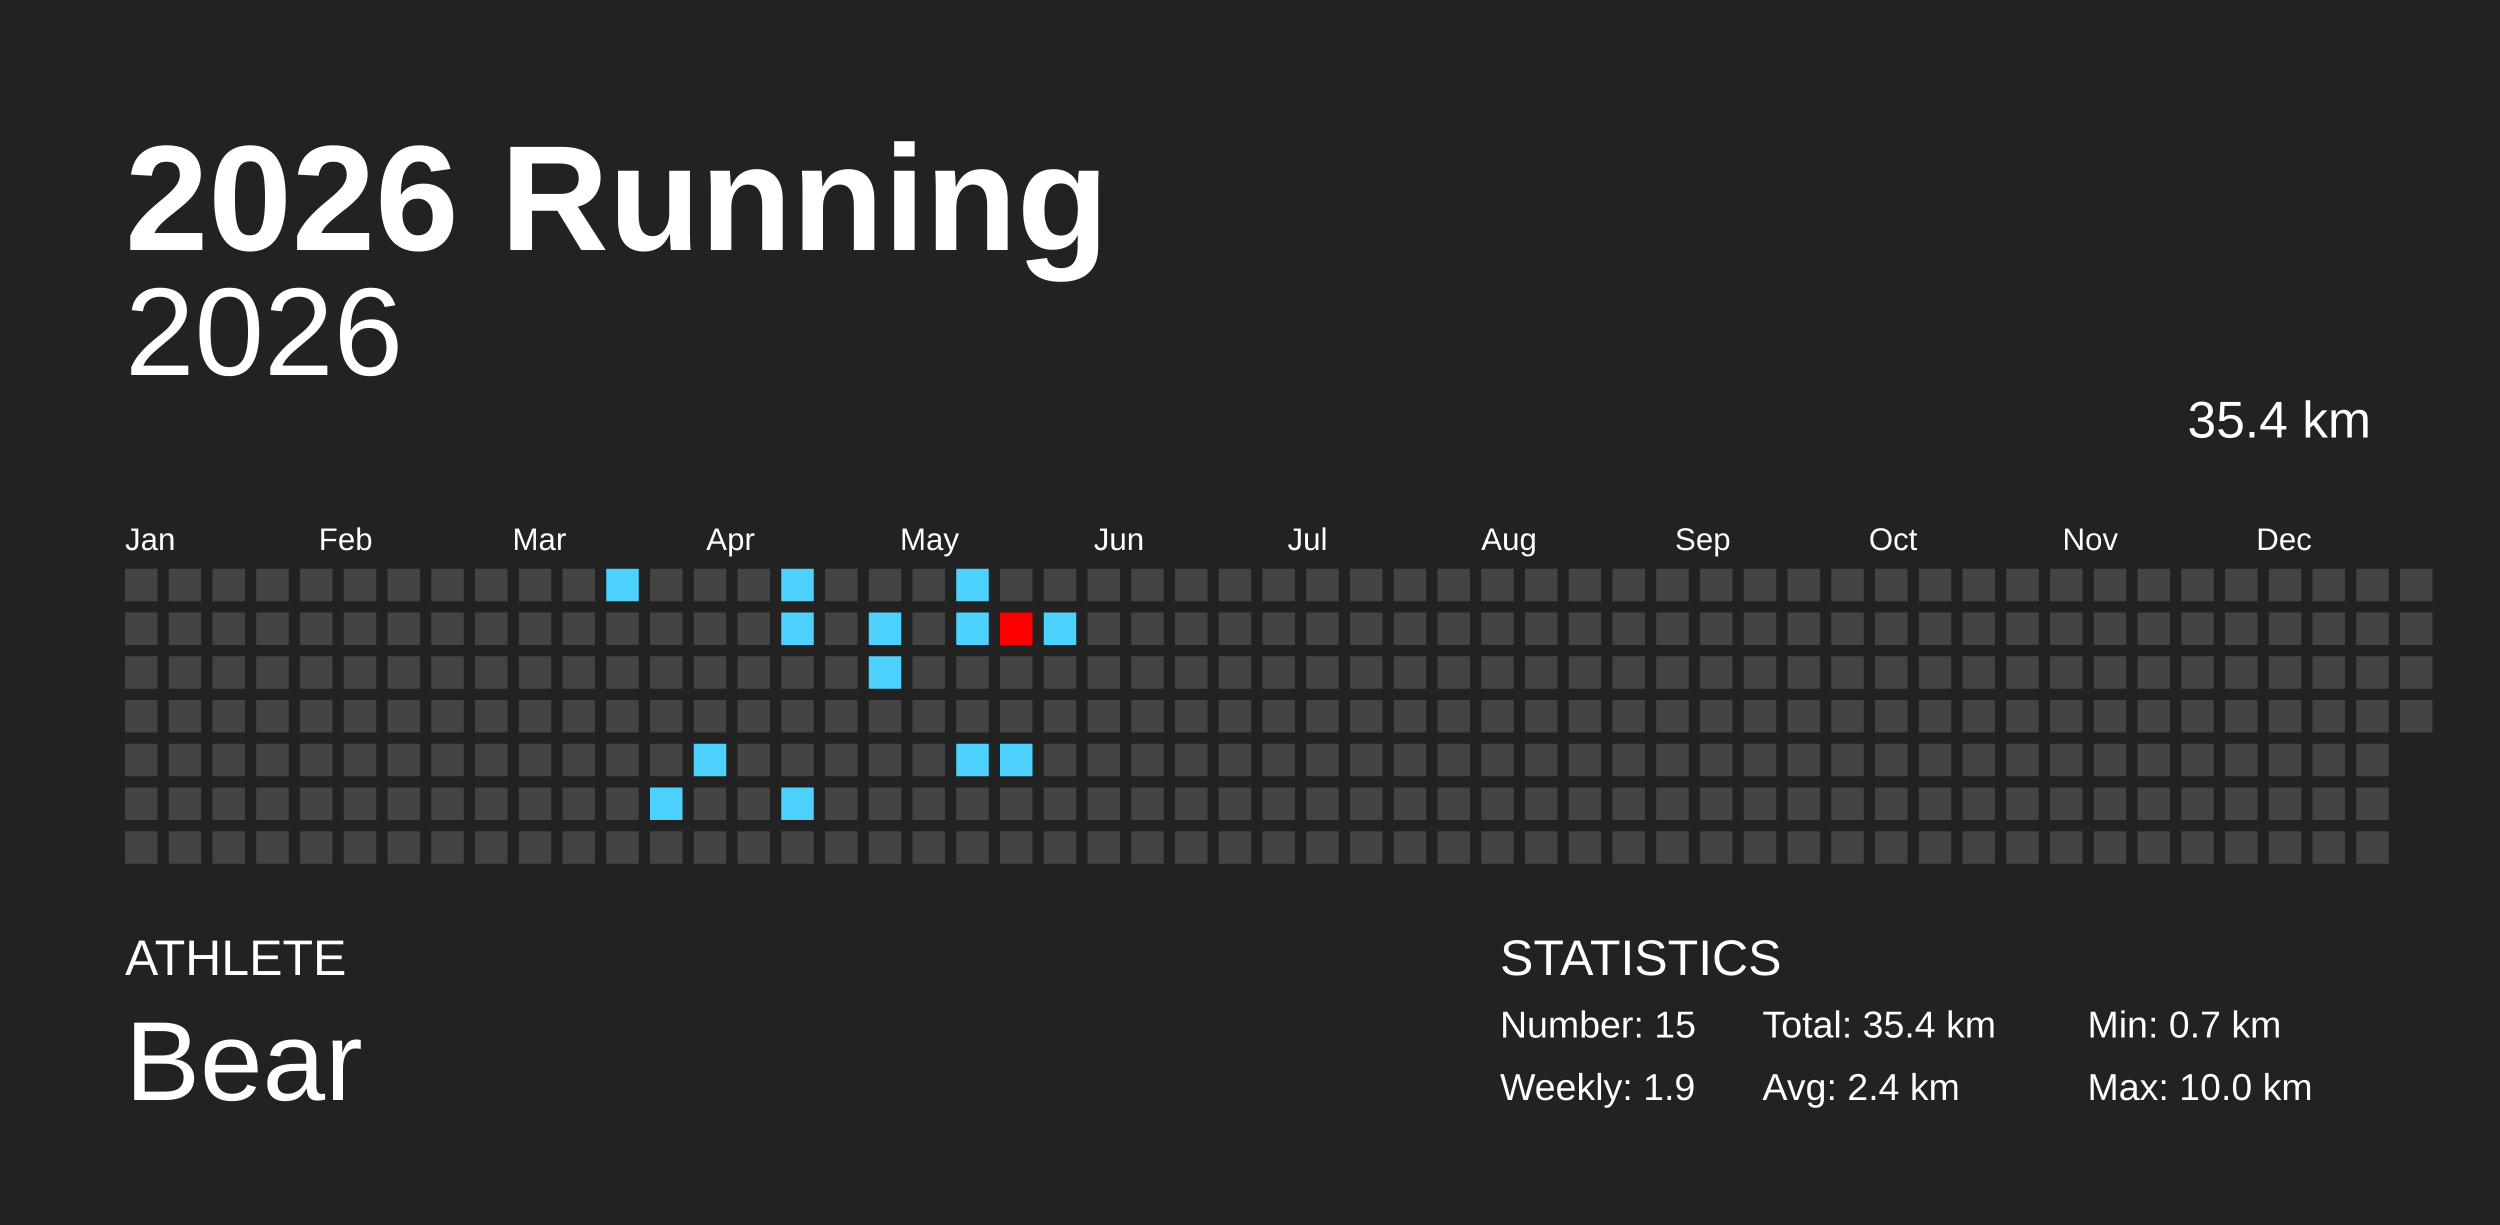
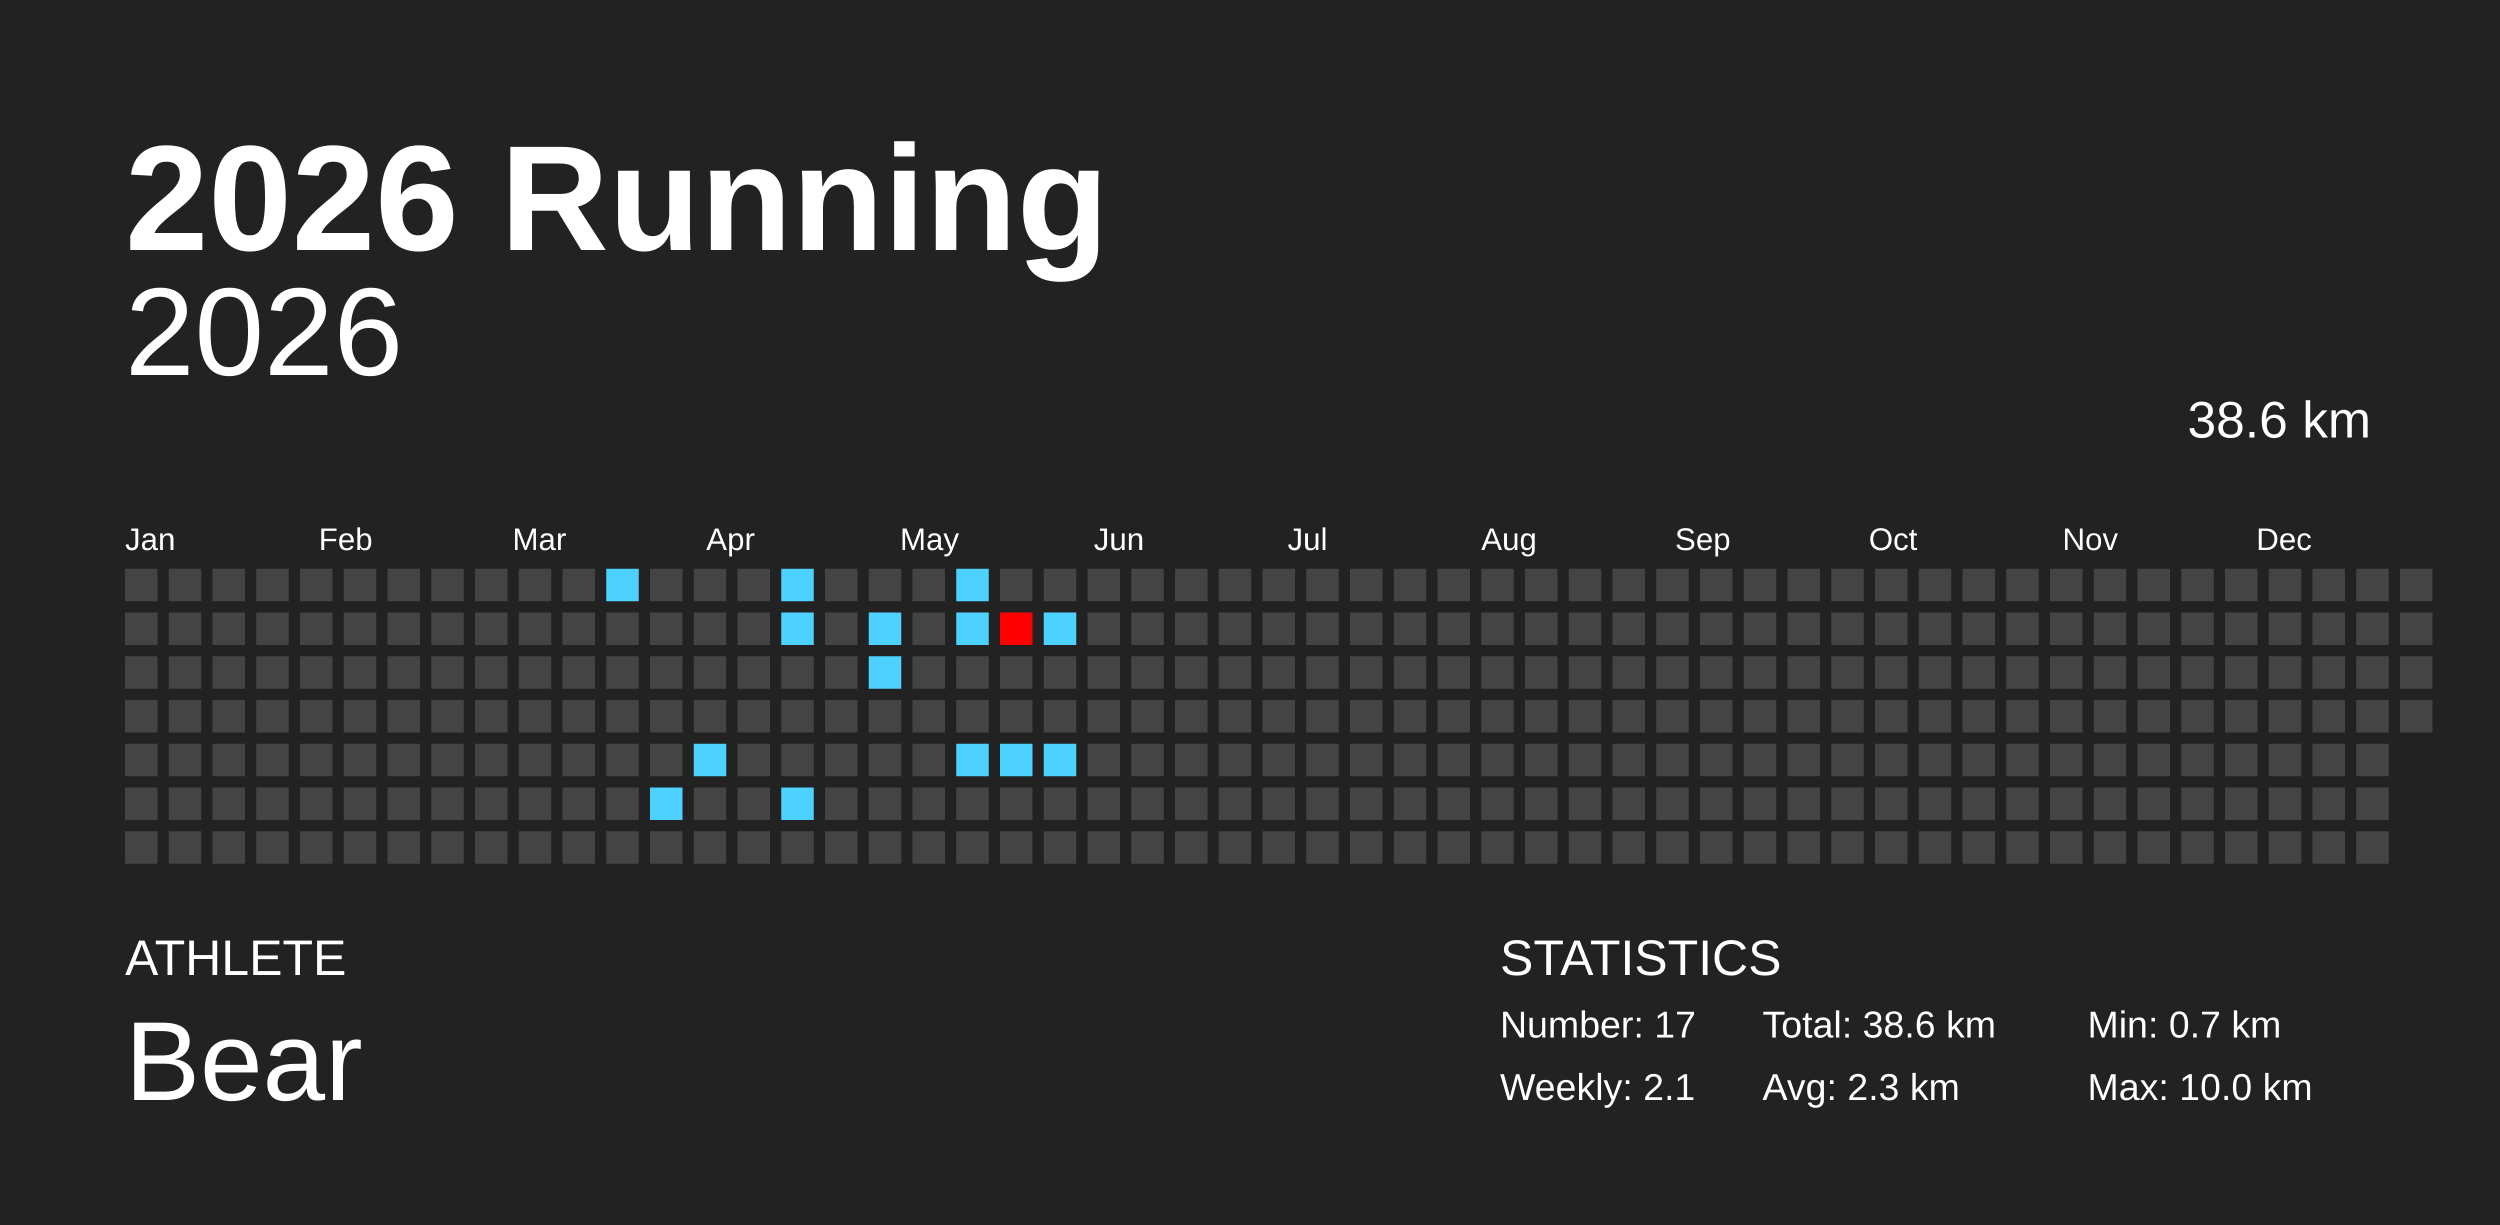
<svg xmlns="http://www.w3.org/2000/svg" baseProfile="full" height="98mm" version="1.1" viewBox="0,0,200,98" width="200mm">
  <defs />
  <rect fill="#222222" height="98" width="200" x="0" y="0" />
  <text fill="#FFFFFF" style="font-size:12px; font-family:Arial; font-weight:bold;" x="10" y="20">2026 Running</text>
  <text fill="#FFFFFF" style="font-size:4px; font-family:Arial" x="10" y="78">ATHLETE</text>
  <text fill="#FFFFFF" style="font-size:9px; font-family:Arial" x="10" y="88">Bear</text>
  <text fill="#FFFFFF" style="font-size:4px; font-family:Arial" x="120" y="78">STATISTICS</text>
-   <text fill="#FFFFFF" style="font-size:3px; font-family:Arial" x="120" y="83">Number: 15</text>
-   <text fill="#FFFFFF" style="font-size:3px; font-family:Arial" x="120" y="88">Weekly: 1.9</text>
-   <text fill="#FFFFFF" style="font-size:3px; font-family:Arial" x="141" y="83">Total: 35.4 km</text>
-   <text fill="#FFFFFF" style="font-size:3px; font-family:Arial" x="141" y="88">Avg: 2.4 km</text>
+   <text fill="#FFFFFF" style="font-size:3px; font-family:Arial" x="120" y="83">Number: 17</text>
+   <text fill="#FFFFFF" style="font-size:3px; font-family:Arial" x="120" y="88">Weekly: 2.1</text>
+   <text fill="#FFFFFF" style="font-size:3px; font-family:Arial" x="141" y="83">Total: 38.6 km</text>
+   <text fill="#FFFFFF" style="font-size:3px; font-family:Arial" x="141" y="88">Avg: 2.3 km</text>
  <text fill="#FFFFFF" style="font-size:3px; font-family:Arial" x="167" y="83">Min: 0.7 km</text>
  <text fill="#FFFFFF" style="font-size:3px; font-family:Arial" x="167" y="88">Max: 10.0 km</text>
  <text alignment-baseline="hanging" fill="#FFFFFF" style="font-size:10.0px; font-family:Arial;" x="10" y="30">2026</text>
-   <text alignment-baseline="hanging" fill="#FFFFFF" style="font-size:4.125px; font-family:Arial;" x="175" y="35">35.4 km</text>
+   <text alignment-baseline="hanging" fill="#FFFFFF" style="font-size:4.125px; font-family:Arial;" x="175" y="35">38.6 km</text>
  <text fill="#FFFFFF" style="font-size:2.5px; font-family:Arial" x="10.0" y="44">Jan</text>
  <text fill="#FFFFFF" style="font-size:2.5px; font-family:Arial" x="25.5" y="44">Feb</text>
  <text fill="#FFFFFF" style="font-size:2.5px; font-family:Arial" x="41.0" y="44">Mar</text>
  <text fill="#FFFFFF" style="font-size:2.5px; font-family:Arial" x="56.5" y="44">Apr</text>
  <text fill="#FFFFFF" style="font-size:2.5px; font-family:Arial" x="72.0" y="44">May</text>
  <text fill="#FFFFFF" style="font-size:2.5px; font-family:Arial" x="87.5" y="44">Jun</text>
  <text fill="#FFFFFF" style="font-size:2.5px; font-family:Arial" x="103.0" y="44">Jul</text>
  <text fill="#FFFFFF" style="font-size:2.5px; font-family:Arial" x="118.5" y="44">Aug</text>
  <text fill="#FFFFFF" style="font-size:2.5px; font-family:Arial" x="134.0" y="44">Sep</text>
  <text fill="#FFFFFF" style="font-size:2.5px; font-family:Arial" x="149.5" y="44">Oct</text>
  <text fill="#FFFFFF" style="font-size:2.5px; font-family:Arial" x="165.0" y="44">Nov</text>
  <text fill="#FFFFFF" style="font-size:2.5px; font-family:Arial" x="180.5" y="44">Dec</text>
  <rect fill="#444444" height="2.6" width="2.6" x="10.0" y="45.5" />
  <rect fill="#444444" height="2.6" width="2.6" x="10.0" y="49.0" />
  <rect fill="#444444" height="2.6" width="2.6" x="10.0" y="52.5" />
  <rect fill="#444444" height="2.6" width="2.6" x="10.0" y="56.0" />
  <rect fill="#444444" height="2.6" width="2.6" x="10.0" y="59.5" />
  <rect fill="#444444" height="2.6" width="2.6" x="10.0" y="63.0" />
  <rect fill="#444444" height="2.6" width="2.6" x="10.0" y="66.5" />
  <rect fill="#444444" height="2.6" width="2.6" x="13.5" y="45.5" />
  <rect fill="#444444" height="2.6" width="2.6" x="13.5" y="49.0" />
  <rect fill="#444444" height="2.6" width="2.6" x="13.5" y="52.5" />
  <rect fill="#444444" height="2.6" width="2.6" x="13.5" y="56.0" />
  <rect fill="#444444" height="2.6" width="2.6" x="13.5" y="59.5" />
  <rect fill="#444444" height="2.6" width="2.6" x="13.5" y="63.0" />
  <rect fill="#444444" height="2.6" width="2.6" x="13.5" y="66.5" />
  <rect fill="#444444" height="2.6" width="2.6" x="17.0" y="45.5" />
  <rect fill="#444444" height="2.6" width="2.6" x="17.0" y="49.0" />
  <rect fill="#444444" height="2.6" width="2.6" x="17.0" y="52.5" />
  <rect fill="#444444" height="2.6" width="2.6" x="17.0" y="56.0" />
  <rect fill="#444444" height="2.6" width="2.6" x="17.0" y="59.5" />
  <rect fill="#444444" height="2.6" width="2.6" x="17.0" y="63.0" />
  <rect fill="#444444" height="2.6" width="2.6" x="17.0" y="66.5" />
  <rect fill="#444444" height="2.6" width="2.6" x="20.5" y="45.5" />
  <rect fill="#444444" height="2.6" width="2.6" x="20.5" y="49.0" />
  <rect fill="#444444" height="2.6" width="2.6" x="20.5" y="52.5" />
  <rect fill="#444444" height="2.6" width="2.6" x="20.5" y="56.0" />
  <rect fill="#444444" height="2.6" width="2.6" x="20.5" y="59.5" />
  <rect fill="#444444" height="2.6" width="2.6" x="20.5" y="63.0" />
  <rect fill="#444444" height="2.6" width="2.6" x="20.5" y="66.5" />
  <rect fill="#444444" height="2.6" width="2.6" x="24.0" y="45.5" />
  <rect fill="#444444" height="2.6" width="2.6" x="24.0" y="49.0" />
  <rect fill="#444444" height="2.6" width="2.6" x="24.0" y="52.5" />
  <rect fill="#444444" height="2.6" width="2.6" x="24.0" y="56.0" />
  <rect fill="#444444" height="2.6" width="2.6" x="24.0" y="59.5" />
  <rect fill="#444444" height="2.6" width="2.6" x="24.0" y="63.0" />
  <rect fill="#444444" height="2.6" width="2.6" x="24.0" y="66.5" />
  <rect fill="#444444" height="2.6" width="2.6" x="27.5" y="45.5" />
  <rect fill="#444444" height="2.6" width="2.6" x="27.5" y="49.0" />
  <rect fill="#444444" height="2.6" width="2.6" x="27.5" y="52.5" />
  <rect fill="#444444" height="2.6" width="2.6" x="27.5" y="56.0" />
  <rect fill="#444444" height="2.6" width="2.6" x="27.5" y="59.5" />
  <rect fill="#444444" height="2.6" width="2.6" x="27.5" y="63.0" />
  <rect fill="#444444" height="2.6" width="2.6" x="27.5" y="66.5" />
  <rect fill="#444444" height="2.6" width="2.6" x="31.0" y="45.5" />
  <rect fill="#444444" height="2.6" width="2.6" x="31.0" y="49.0" />
  <rect fill="#444444" height="2.6" width="2.6" x="31.0" y="52.5" />
  <rect fill="#444444" height="2.6" width="2.6" x="31.0" y="56.0" />
  <rect fill="#444444" height="2.6" width="2.6" x="31.0" y="59.5" />
  <rect fill="#444444" height="2.6" width="2.6" x="31.0" y="63.0" />
  <rect fill="#444444" height="2.6" width="2.6" x="31.0" y="66.5" />
  <rect fill="#444444" height="2.6" width="2.6" x="34.5" y="45.5" />
  <rect fill="#444444" height="2.6" width="2.6" x="34.5" y="49.0" />
  <rect fill="#444444" height="2.6" width="2.6" x="34.5" y="52.5" />
  <rect fill="#444444" height="2.6" width="2.6" x="34.5" y="56.0" />
  <rect fill="#444444" height="2.6" width="2.6" x="34.5" y="59.5" />
  <rect fill="#444444" height="2.6" width="2.6" x="34.5" y="63.0" />
  <rect fill="#444444" height="2.6" width="2.6" x="34.5" y="66.5" />
  <rect fill="#444444" height="2.6" width="2.6" x="38.0" y="45.5" />
  <rect fill="#444444" height="2.6" width="2.6" x="38.0" y="49.0" />
  <rect fill="#444444" height="2.6" width="2.6" x="38.0" y="52.5" />
  <rect fill="#444444" height="2.6" width="2.6" x="38.0" y="56.0" />
  <rect fill="#444444" height="2.6" width="2.6" x="38.0" y="59.5" />
  <rect fill="#444444" height="2.6" width="2.6" x="38.0" y="63.0" />
  <rect fill="#444444" height="2.6" width="2.6" x="38.0" y="66.5" />
  <rect fill="#444444" height="2.6" width="2.6" x="41.5" y="45.5" />
  <rect fill="#444444" height="2.6" width="2.6" x="41.5" y="49.0" />
  <rect fill="#444444" height="2.6" width="2.6" x="41.5" y="52.5" />
  <rect fill="#444444" height="2.6" width="2.6" x="41.5" y="56.0" />
  <rect fill="#444444" height="2.6" width="2.6" x="41.5" y="59.5" />
  <rect fill="#444444" height="2.6" width="2.6" x="41.5" y="63.0" />
  <rect fill="#444444" height="2.6" width="2.6" x="41.5" y="66.5" />
  <rect fill="#444444" height="2.6" width="2.6" x="45.0" y="45.5" />
  <rect fill="#444444" height="2.6" width="2.6" x="45.0" y="49.0" />
  <rect fill="#444444" height="2.6" width="2.6" x="45.0" y="52.5" />
  <rect fill="#444444" height="2.6" width="2.6" x="45.0" y="56.0" />
  <rect fill="#444444" height="2.6" width="2.6" x="45.0" y="59.5" />
  <rect fill="#444444" height="2.6" width="2.6" x="45.0" y="63.0" />
  <rect fill="#444444" height="2.6" width="2.6" x="45.0" y="66.5" />
  <rect fill="#4dd2ff" height="2.6" width="2.6" x="48.5" y="45.5" />
  <rect fill="#444444" height="2.6" width="2.6" x="48.5" y="49.0" />
  <rect fill="#444444" height="2.6" width="2.6" x="48.5" y="52.5" />
  <rect fill="#444444" height="2.6" width="2.6" x="48.5" y="56.0" />
  <rect fill="#444444" height="2.6" width="2.6" x="48.5" y="59.5" />
  <rect fill="#444444" height="2.6" width="2.6" x="48.5" y="63.0" />
  <rect fill="#444444" height="2.6" width="2.6" x="48.5" y="66.5" />
  <rect fill="#444444" height="2.6" width="2.6" x="52.0" y="45.5" />
  <rect fill="#444444" height="2.6" width="2.6" x="52.0" y="49.0" />
  <rect fill="#444444" height="2.6" width="2.6" x="52.0" y="52.5" />
  <rect fill="#444444" height="2.6" width="2.6" x="52.0" y="56.0" />
  <rect fill="#444444" height="2.6" width="2.6" x="52.0" y="59.5" />
  <rect fill="#4dd2ff" height="2.6" width="2.6" x="52.0" y="63.0" />
  <rect fill="#444444" height="2.6" width="2.6" x="52.0" y="66.5" />
  <rect fill="#444444" height="2.6" width="2.6" x="55.5" y="45.5" />
  <rect fill="#444444" height="2.6" width="2.6" x="55.5" y="49.0" />
  <rect fill="#444444" height="2.6" width="2.6" x="55.5" y="52.5" />
  <rect fill="#444444" height="2.6" width="2.6" x="55.5" y="56.0" />
  <rect fill="#4dd2ff" height="2.6" width="2.6" x="55.5" y="59.5" />
  <rect fill="#444444" height="2.6" width="2.6" x="55.5" y="63.0" />
  <rect fill="#444444" height="2.6" width="2.6" x="55.5" y="66.5" />
  <rect fill="#444444" height="2.6" width="2.6" x="59.0" y="45.5" />
  <rect fill="#444444" height="2.6" width="2.6" x="59.0" y="49.0" />
  <rect fill="#444444" height="2.6" width="2.6" x="59.0" y="52.5" />
  <rect fill="#444444" height="2.6" width="2.6" x="59.0" y="56.0" />
  <rect fill="#444444" height="2.6" width="2.6" x="59.0" y="59.5" />
  <rect fill="#444444" height="2.6" width="2.6" x="59.0" y="63.0" />
  <rect fill="#444444" height="2.6" width="2.6" x="59.0" y="66.5" />
  <rect fill="#4dd2ff" height="2.6" width="2.6" x="62.5" y="45.5" />
  <rect fill="#4dd2ff" height="2.6" width="2.6" x="62.5" y="49.0" />
  <rect fill="#444444" height="2.6" width="2.6" x="62.5" y="52.5" />
  <rect fill="#444444" height="2.6" width="2.6" x="62.5" y="56.0" />
  <rect fill="#444444" height="2.6" width="2.6" x="62.5" y="59.5" />
  <rect fill="#4dd2ff" height="2.6" width="2.6" x="62.5" y="63.0" />
  <rect fill="#444444" height="2.6" width="2.6" x="62.5" y="66.5" />
  <rect fill="#444444" height="2.6" width="2.6" x="66.0" y="45.5" />
  <rect fill="#444444" height="2.6" width="2.6" x="66.0" y="49.0" />
  <rect fill="#444444" height="2.6" width="2.6" x="66.0" y="52.5" />
  <rect fill="#444444" height="2.6" width="2.6" x="66.0" y="56.0" />
  <rect fill="#444444" height="2.6" width="2.6" x="66.0" y="59.5" />
  <rect fill="#444444" height="2.6" width="2.6" x="66.0" y="63.0" />
  <rect fill="#444444" height="2.6" width="2.6" x="66.0" y="66.5" />
  <rect fill="#444444" height="2.6" width="2.6" x="69.5" y="45.5" />
  <rect fill="#4dd2ff" height="2.6" width="2.6" x="69.5" y="49.0" />
  <rect fill="#4dd2ff" height="2.6" width="2.6" x="69.5" y="52.5" />
  <rect fill="#444444" height="2.6" width="2.6" x="69.5" y="56.0" />
  <rect fill="#444444" height="2.6" width="2.6" x="69.5" y="59.5" />
  <rect fill="#444444" height="2.6" width="2.6" x="69.5" y="63.0" />
  <rect fill="#444444" height="2.6" width="2.6" x="69.5" y="66.5" />
  <rect fill="#444444" height="2.6" width="2.6" x="73.0" y="45.5" />
  <rect fill="#444444" height="2.6" width="2.6" x="73.0" y="49.0" />
  <rect fill="#444444" height="2.6" width="2.6" x="73.0" y="52.5" />
  <rect fill="#444444" height="2.6" width="2.6" x="73.0" y="56.0" />
  <rect fill="#444444" height="2.6" width="2.6" x="73.0" y="59.5" />
  <rect fill="#444444" height="2.6" width="2.6" x="73.0" y="63.0" />
  <rect fill="#444444" height="2.6" width="2.6" x="73.0" y="66.5" />
  <rect fill="#4dd2ff" height="2.6" width="2.6" x="76.5" y="45.5" />
  <rect fill="#4dd2ff" height="2.6" width="2.6" x="76.5" y="49.0" />
  <rect fill="#444444" height="2.6" width="2.6" x="76.5" y="52.5" />
  <rect fill="#444444" height="2.6" width="2.6" x="76.5" y="56.0" />
  <rect fill="#4dd2ff" height="2.6" width="2.6" x="76.5" y="59.5" />
  <rect fill="#444444" height="2.6" width="2.6" x="76.5" y="63.0" />
  <rect fill="#444444" height="2.6" width="2.6" x="76.5" y="66.5" />
  <rect fill="#444444" height="2.6" width="2.6" x="80.0" y="45.5" />
  <rect fill="#ff0000" height="2.6" width="2.6" x="80.0" y="49.0" />
  <rect fill="#444444" height="2.6" width="2.6" x="80.0" y="52.5" />
  <rect fill="#444444" height="2.6" width="2.6" x="80.0" y="56.0" />
  <rect fill="#4dd2ff" height="2.6" width="2.6" x="80.0" y="59.5" />
  <rect fill="#444444" height="2.6" width="2.6" x="80.0" y="63.0" />
  <rect fill="#444444" height="2.6" width="2.6" x="80.0" y="66.5" />
  <rect fill="#444444" height="2.6" width="2.6" x="83.5" y="45.5" />
  <rect fill="#4dd2ff" height="2.6" width="2.6" x="83.5" y="49.0" />
  <rect fill="#444444" height="2.6" width="2.6" x="83.5" y="52.5" />
  <rect fill="#444444" height="2.6" width="2.6" x="83.5" y="56.0" />
-   <rect fill="#444444" height="2.6" width="2.6" x="83.5" y="59.5" />
+   <rect fill="#4dd2ff" height="2.6" width="2.6" x="83.5" y="59.5" />
  <rect fill="#444444" height="2.6" width="2.6" x="83.5" y="63.0" />
  <rect fill="#444444" height="2.6" width="2.6" x="83.5" y="66.5" />
  <rect fill="#444444" height="2.6" width="2.6" x="87.0" y="45.5" />
  <rect fill="#444444" height="2.6" width="2.6" x="87.0" y="49.0" />
  <rect fill="#444444" height="2.6" width="2.6" x="87.0" y="52.5" />
  <rect fill="#444444" height="2.6" width="2.6" x="87.0" y="56.0" />
  <rect fill="#444444" height="2.6" width="2.6" x="87.0" y="59.5" />
  <rect fill="#444444" height="2.6" width="2.6" x="87.0" y="63.0" />
  <rect fill="#444444" height="2.6" width="2.6" x="87.0" y="66.5" />
  <rect fill="#444444" height="2.6" width="2.6" x="90.5" y="45.5" />
  <rect fill="#444444" height="2.6" width="2.6" x="90.5" y="49.0" />
  <rect fill="#444444" height="2.6" width="2.6" x="90.5" y="52.5" />
  <rect fill="#444444" height="2.6" width="2.6" x="90.5" y="56.0" />
  <rect fill="#444444" height="2.6" width="2.6" x="90.5" y="59.5" />
  <rect fill="#444444" height="2.6" width="2.6" x="90.5" y="63.0" />
  <rect fill="#444444" height="2.6" width="2.6" x="90.5" y="66.5" />
  <rect fill="#444444" height="2.6" width="2.6" x="94.0" y="45.5" />
  <rect fill="#444444" height="2.6" width="2.6" x="94.0" y="49.0" />
  <rect fill="#444444" height="2.6" width="2.6" x="94.0" y="52.5" />
  <rect fill="#444444" height="2.6" width="2.6" x="94.0" y="56.0" />
  <rect fill="#444444" height="2.6" width="2.6" x="94.0" y="59.5" />
  <rect fill="#444444" height="2.6" width="2.6" x="94.0" y="63.0" />
  <rect fill="#444444" height="2.6" width="2.6" x="94.0" y="66.5" />
  <rect fill="#444444" height="2.6" width="2.6" x="97.5" y="45.5" />
  <rect fill="#444444" height="2.6" width="2.6" x="97.5" y="49.0" />
  <rect fill="#444444" height="2.6" width="2.6" x="97.5" y="52.5" />
  <rect fill="#444444" height="2.6" width="2.6" x="97.5" y="56.0" />
  <rect fill="#444444" height="2.6" width="2.6" x="97.5" y="59.5" />
  <rect fill="#444444" height="2.6" width="2.6" x="97.5" y="63.0" />
  <rect fill="#444444" height="2.6" width="2.6" x="97.5" y="66.5" />
  <rect fill="#444444" height="2.6" width="2.6" x="101.0" y="45.5" />
  <rect fill="#444444" height="2.6" width="2.6" x="101.0" y="49.0" />
  <rect fill="#444444" height="2.6" width="2.6" x="101.0" y="52.5" />
  <rect fill="#444444" height="2.6" width="2.6" x="101.0" y="56.0" />
  <rect fill="#444444" height="2.6" width="2.6" x="101.0" y="59.5" />
  <rect fill="#444444" height="2.6" width="2.6" x="101.0" y="63.0" />
  <rect fill="#444444" height="2.6" width="2.6" x="101.0" y="66.5" />
  <rect fill="#444444" height="2.6" width="2.6" x="104.5" y="45.5" />
  <rect fill="#444444" height="2.6" width="2.6" x="104.5" y="49.0" />
  <rect fill="#444444" height="2.6" width="2.6" x="104.5" y="52.5" />
  <rect fill="#444444" height="2.6" width="2.6" x="104.5" y="56.0" />
  <rect fill="#444444" height="2.6" width="2.6" x="104.5" y="59.5" />
  <rect fill="#444444" height="2.6" width="2.6" x="104.5" y="63.0" />
  <rect fill="#444444" height="2.6" width="2.6" x="104.5" y="66.5" />
  <rect fill="#444444" height="2.6" width="2.6" x="108.0" y="45.5" />
  <rect fill="#444444" height="2.6" width="2.6" x="108.0" y="49.0" />
  <rect fill="#444444" height="2.6" width="2.6" x="108.0" y="52.5" />
  <rect fill="#444444" height="2.6" width="2.6" x="108.0" y="56.0" />
  <rect fill="#444444" height="2.6" width="2.6" x="108.0" y="59.5" />
  <rect fill="#444444" height="2.6" width="2.6" x="108.0" y="63.0" />
  <rect fill="#444444" height="2.6" width="2.6" x="108.0" y="66.5" />
  <rect fill="#444444" height="2.6" width="2.6" x="111.5" y="45.5" />
  <rect fill="#444444" height="2.6" width="2.6" x="111.5" y="49.0" />
  <rect fill="#444444" height="2.6" width="2.6" x="111.5" y="52.5" />
  <rect fill="#444444" height="2.6" width="2.6" x="111.5" y="56.0" />
  <rect fill="#444444" height="2.6" width="2.6" x="111.5" y="59.5" />
  <rect fill="#444444" height="2.6" width="2.6" x="111.5" y="63.0" />
  <rect fill="#444444" height="2.6" width="2.6" x="111.5" y="66.5" />
  <rect fill="#444444" height="2.6" width="2.6" x="115.0" y="45.5" />
  <rect fill="#444444" height="2.6" width="2.6" x="115.0" y="49.0" />
  <rect fill="#444444" height="2.6" width="2.6" x="115.0" y="52.5" />
  <rect fill="#444444" height="2.6" width="2.6" x="115.0" y="56.0" />
  <rect fill="#444444" height="2.6" width="2.6" x="115.0" y="59.5" />
  <rect fill="#444444" height="2.6" width="2.6" x="115.0" y="63.0" />
  <rect fill="#444444" height="2.6" width="2.6" x="115.0" y="66.5" />
  <rect fill="#444444" height="2.6" width="2.6" x="118.5" y="45.5" />
  <rect fill="#444444" height="2.6" width="2.6" x="118.5" y="49.0" />
  <rect fill="#444444" height="2.6" width="2.6" x="118.5" y="52.5" />
  <rect fill="#444444" height="2.6" width="2.6" x="118.5" y="56.0" />
  <rect fill="#444444" height="2.6" width="2.6" x="118.5" y="59.5" />
  <rect fill="#444444" height="2.6" width="2.6" x="118.5" y="63.0" />
  <rect fill="#444444" height="2.6" width="2.6" x="118.5" y="66.5" />
  <rect fill="#444444" height="2.6" width="2.6" x="122.0" y="45.5" />
  <rect fill="#444444" height="2.6" width="2.6" x="122.0" y="49.0" />
  <rect fill="#444444" height="2.6" width="2.6" x="122.0" y="52.5" />
  <rect fill="#444444" height="2.6" width="2.6" x="122.0" y="56.0" />
  <rect fill="#444444" height="2.6" width="2.6" x="122.0" y="59.5" />
  <rect fill="#444444" height="2.6" width="2.6" x="122.0" y="63.0" />
  <rect fill="#444444" height="2.6" width="2.6" x="122.0" y="66.5" />
  <rect fill="#444444" height="2.6" width="2.6" x="125.5" y="45.5" />
  <rect fill="#444444" height="2.6" width="2.6" x="125.5" y="49.0" />
  <rect fill="#444444" height="2.6" width="2.6" x="125.5" y="52.5" />
  <rect fill="#444444" height="2.6" width="2.6" x="125.5" y="56.0" />
  <rect fill="#444444" height="2.6" width="2.6" x="125.5" y="59.5" />
  <rect fill="#444444" height="2.6" width="2.6" x="125.5" y="63.0" />
  <rect fill="#444444" height="2.6" width="2.6" x="125.5" y="66.5" />
  <rect fill="#444444" height="2.6" width="2.6" x="129.0" y="45.5" />
  <rect fill="#444444" height="2.6" width="2.6" x="129.0" y="49.0" />
  <rect fill="#444444" height="2.6" width="2.6" x="129.0" y="52.5" />
  <rect fill="#444444" height="2.6" width="2.6" x="129.0" y="56.0" />
  <rect fill="#444444" height="2.6" width="2.6" x="129.0" y="59.5" />
  <rect fill="#444444" height="2.6" width="2.6" x="129.0" y="63.0" />
  <rect fill="#444444" height="2.6" width="2.6" x="129.0" y="66.5" />
  <rect fill="#444444" height="2.6" width="2.6" x="132.5" y="45.5" />
  <rect fill="#444444" height="2.6" width="2.6" x="132.5" y="49.0" />
  <rect fill="#444444" height="2.6" width="2.6" x="132.5" y="52.5" />
  <rect fill="#444444" height="2.6" width="2.6" x="132.5" y="56.0" />
  <rect fill="#444444" height="2.6" width="2.6" x="132.5" y="59.5" />
  <rect fill="#444444" height="2.6" width="2.6" x="132.5" y="63.0" />
  <rect fill="#444444" height="2.6" width="2.6" x="132.5" y="66.5" />
  <rect fill="#444444" height="2.6" width="2.6" x="136.0" y="45.5" />
  <rect fill="#444444" height="2.6" width="2.6" x="136.0" y="49.0" />
  <rect fill="#444444" height="2.6" width="2.6" x="136.0" y="52.5" />
  <rect fill="#444444" height="2.6" width="2.6" x="136.0" y="56.0" />
  <rect fill="#444444" height="2.6" width="2.6" x="136.0" y="59.5" />
  <rect fill="#444444" height="2.6" width="2.6" x="136.0" y="63.0" />
  <rect fill="#444444" height="2.6" width="2.6" x="136.0" y="66.5" />
  <rect fill="#444444" height="2.6" width="2.6" x="139.5" y="45.5" />
  <rect fill="#444444" height="2.6" width="2.6" x="139.5" y="49.0" />
  <rect fill="#444444" height="2.6" width="2.6" x="139.5" y="52.5" />
  <rect fill="#444444" height="2.6" width="2.6" x="139.5" y="56.0" />
  <rect fill="#444444" height="2.6" width="2.6" x="139.5" y="59.5" />
  <rect fill="#444444" height="2.6" width="2.6" x="139.5" y="63.0" />
  <rect fill="#444444" height="2.6" width="2.6" x="139.5" y="66.5" />
  <rect fill="#444444" height="2.6" width="2.6" x="143.0" y="45.5" />
  <rect fill="#444444" height="2.6" width="2.6" x="143.0" y="49.0" />
  <rect fill="#444444" height="2.6" width="2.6" x="143.0" y="52.5" />
  <rect fill="#444444" height="2.6" width="2.6" x="143.0" y="56.0" />
  <rect fill="#444444" height="2.6" width="2.6" x="143.0" y="59.5" />
  <rect fill="#444444" height="2.6" width="2.6" x="143.0" y="63.0" />
  <rect fill="#444444" height="2.6" width="2.6" x="143.0" y="66.5" />
  <rect fill="#444444" height="2.6" width="2.6" x="146.5" y="45.5" />
  <rect fill="#444444" height="2.6" width="2.6" x="146.5" y="49.0" />
  <rect fill="#444444" height="2.6" width="2.6" x="146.5" y="52.5" />
  <rect fill="#444444" height="2.6" width="2.6" x="146.5" y="56.0" />
  <rect fill="#444444" height="2.6" width="2.6" x="146.5" y="59.5" />
  <rect fill="#444444" height="2.6" width="2.6" x="146.5" y="63.0" />
  <rect fill="#444444" height="2.6" width="2.6" x="146.5" y="66.5" />
  <rect fill="#444444" height="2.6" width="2.6" x="150.0" y="45.5" />
  <rect fill="#444444" height="2.6" width="2.6" x="150.0" y="49.0" />
  <rect fill="#444444" height="2.6" width="2.6" x="150.0" y="52.5" />
  <rect fill="#444444" height="2.6" width="2.6" x="150.0" y="56.0" />
  <rect fill="#444444" height="2.6" width="2.6" x="150.0" y="59.5" />
  <rect fill="#444444" height="2.6" width="2.6" x="150.0" y="63.0" />
  <rect fill="#444444" height="2.6" width="2.6" x="150.0" y="66.5" />
  <rect fill="#444444" height="2.6" width="2.6" x="153.5" y="45.5" />
  <rect fill="#444444" height="2.6" width="2.6" x="153.5" y="49.0" />
  <rect fill="#444444" height="2.6" width="2.6" x="153.5" y="52.5" />
  <rect fill="#444444" height="2.6" width="2.6" x="153.5" y="56.0" />
  <rect fill="#444444" height="2.6" width="2.6" x="153.5" y="59.5" />
  <rect fill="#444444" height="2.6" width="2.6" x="153.5" y="63.0" />
  <rect fill="#444444" height="2.6" width="2.6" x="153.5" y="66.5" />
  <rect fill="#444444" height="2.6" width="2.6" x="157.0" y="45.5" />
  <rect fill="#444444" height="2.6" width="2.6" x="157.0" y="49.0" />
  <rect fill="#444444" height="2.6" width="2.6" x="157.0" y="52.5" />
  <rect fill="#444444" height="2.6" width="2.6" x="157.0" y="56.0" />
  <rect fill="#444444" height="2.6" width="2.6" x="157.0" y="59.5" />
  <rect fill="#444444" height="2.6" width="2.6" x="157.0" y="63.0" />
  <rect fill="#444444" height="2.6" width="2.6" x="157.0" y="66.5" />
  <rect fill="#444444" height="2.6" width="2.6" x="160.5" y="45.5" />
  <rect fill="#444444" height="2.6" width="2.6" x="160.5" y="49.0" />
  <rect fill="#444444" height="2.6" width="2.6" x="160.5" y="52.5" />
  <rect fill="#444444" height="2.6" width="2.6" x="160.5" y="56.0" />
  <rect fill="#444444" height="2.6" width="2.6" x="160.5" y="59.5" />
  <rect fill="#444444" height="2.6" width="2.6" x="160.5" y="63.0" />
  <rect fill="#444444" height="2.6" width="2.6" x="160.5" y="66.5" />
  <rect fill="#444444" height="2.6" width="2.6" x="164.0" y="45.5" />
  <rect fill="#444444" height="2.6" width="2.6" x="164.0" y="49.0" />
  <rect fill="#444444" height="2.6" width="2.6" x="164.0" y="52.5" />
  <rect fill="#444444" height="2.6" width="2.6" x="164.0" y="56.0" />
  <rect fill="#444444" height="2.6" width="2.6" x="164.0" y="59.5" />
  <rect fill="#444444" height="2.6" width="2.6" x="164.0" y="63.0" />
  <rect fill="#444444" height="2.6" width="2.6" x="164.0" y="66.5" />
  <rect fill="#444444" height="2.6" width="2.6" x="167.5" y="45.5" />
  <rect fill="#444444" height="2.6" width="2.6" x="167.5" y="49.0" />
  <rect fill="#444444" height="2.6" width="2.6" x="167.5" y="52.5" />
  <rect fill="#444444" height="2.6" width="2.6" x="167.5" y="56.0" />
  <rect fill="#444444" height="2.6" width="2.6" x="167.5" y="59.5" />
  <rect fill="#444444" height="2.6" width="2.6" x="167.5" y="63.0" />
  <rect fill="#444444" height="2.6" width="2.6" x="167.5" y="66.5" />
  <rect fill="#444444" height="2.6" width="2.6" x="171.0" y="45.5" />
  <rect fill="#444444" height="2.6" width="2.6" x="171.0" y="49.0" />
  <rect fill="#444444" height="2.6" width="2.6" x="171.0" y="52.5" />
  <rect fill="#444444" height="2.6" width="2.6" x="171.0" y="56.0" />
  <rect fill="#444444" height="2.6" width="2.6" x="171.0" y="59.5" />
  <rect fill="#444444" height="2.6" width="2.6" x="171.0" y="63.0" />
  <rect fill="#444444" height="2.6" width="2.6" x="171.0" y="66.5" />
  <rect fill="#444444" height="2.6" width="2.6" x="174.5" y="45.5" />
  <rect fill="#444444" height="2.6" width="2.6" x="174.5" y="49.0" />
  <rect fill="#444444" height="2.6" width="2.6" x="174.5" y="52.5" />
  <rect fill="#444444" height="2.6" width="2.6" x="174.5" y="56.0" />
  <rect fill="#444444" height="2.6" width="2.6" x="174.5" y="59.5" />
  <rect fill="#444444" height="2.6" width="2.6" x="174.5" y="63.0" />
  <rect fill="#444444" height="2.6" width="2.6" x="174.5" y="66.5" />
  <rect fill="#444444" height="2.6" width="2.6" x="178.0" y="45.5" />
  <rect fill="#444444" height="2.6" width="2.6" x="178.0" y="49.0" />
  <rect fill="#444444" height="2.6" width="2.6" x="178.0" y="52.5" />
  <rect fill="#444444" height="2.6" width="2.6" x="178.0" y="56.0" />
  <rect fill="#444444" height="2.6" width="2.6" x="178.0" y="59.5" />
  <rect fill="#444444" height="2.6" width="2.6" x="178.0" y="63.0" />
  <rect fill="#444444" height="2.6" width="2.6" x="178.0" y="66.5" />
  <rect fill="#444444" height="2.6" width="2.6" x="181.5" y="45.5" />
  <rect fill="#444444" height="2.6" width="2.6" x="181.5" y="49.0" />
  <rect fill="#444444" height="2.6" width="2.6" x="181.5" y="52.5" />
  <rect fill="#444444" height="2.6" width="2.6" x="181.5" y="56.0" />
  <rect fill="#444444" height="2.6" width="2.6" x="181.5" y="59.5" />
  <rect fill="#444444" height="2.6" width="2.6" x="181.5" y="63.0" />
  <rect fill="#444444" height="2.6" width="2.6" x="181.5" y="66.5" />
  <rect fill="#444444" height="2.6" width="2.6" x="185.0" y="45.5" />
  <rect fill="#444444" height="2.6" width="2.6" x="185.0" y="49.0" />
  <rect fill="#444444" height="2.6" width="2.6" x="185.0" y="52.5" />
  <rect fill="#444444" height="2.6" width="2.6" x="185.0" y="56.0" />
  <rect fill="#444444" height="2.6" width="2.6" x="185.0" y="59.5" />
  <rect fill="#444444" height="2.6" width="2.6" x="185.0" y="63.0" />
  <rect fill="#444444" height="2.6" width="2.6" x="185.0" y="66.5" />
  <rect fill="#444444" height="2.6" width="2.6" x="188.5" y="45.5" />
  <rect fill="#444444" height="2.6" width="2.6" x="188.5" y="49.0" />
  <rect fill="#444444" height="2.6" width="2.6" x="188.5" y="52.5" />
  <rect fill="#444444" height="2.6" width="2.6" x="188.5" y="56.0" />
  <rect fill="#444444" height="2.6" width="2.6" x="188.5" y="59.5" />
  <rect fill="#444444" height="2.6" width="2.6" x="188.5" y="63.0" />
  <rect fill="#444444" height="2.6" width="2.6" x="188.5" y="66.5" />
  <rect fill="#444444" height="2.6" width="2.6" x="192.0" y="45.5" />
  <rect fill="#444444" height="2.6" width="2.6" x="192.0" y="49.0" />
  <rect fill="#444444" height="2.6" width="2.6" x="192.0" y="52.5" />
  <rect fill="#444444" height="2.6" width="2.6" x="192.0" y="56.0" />
</svg>
